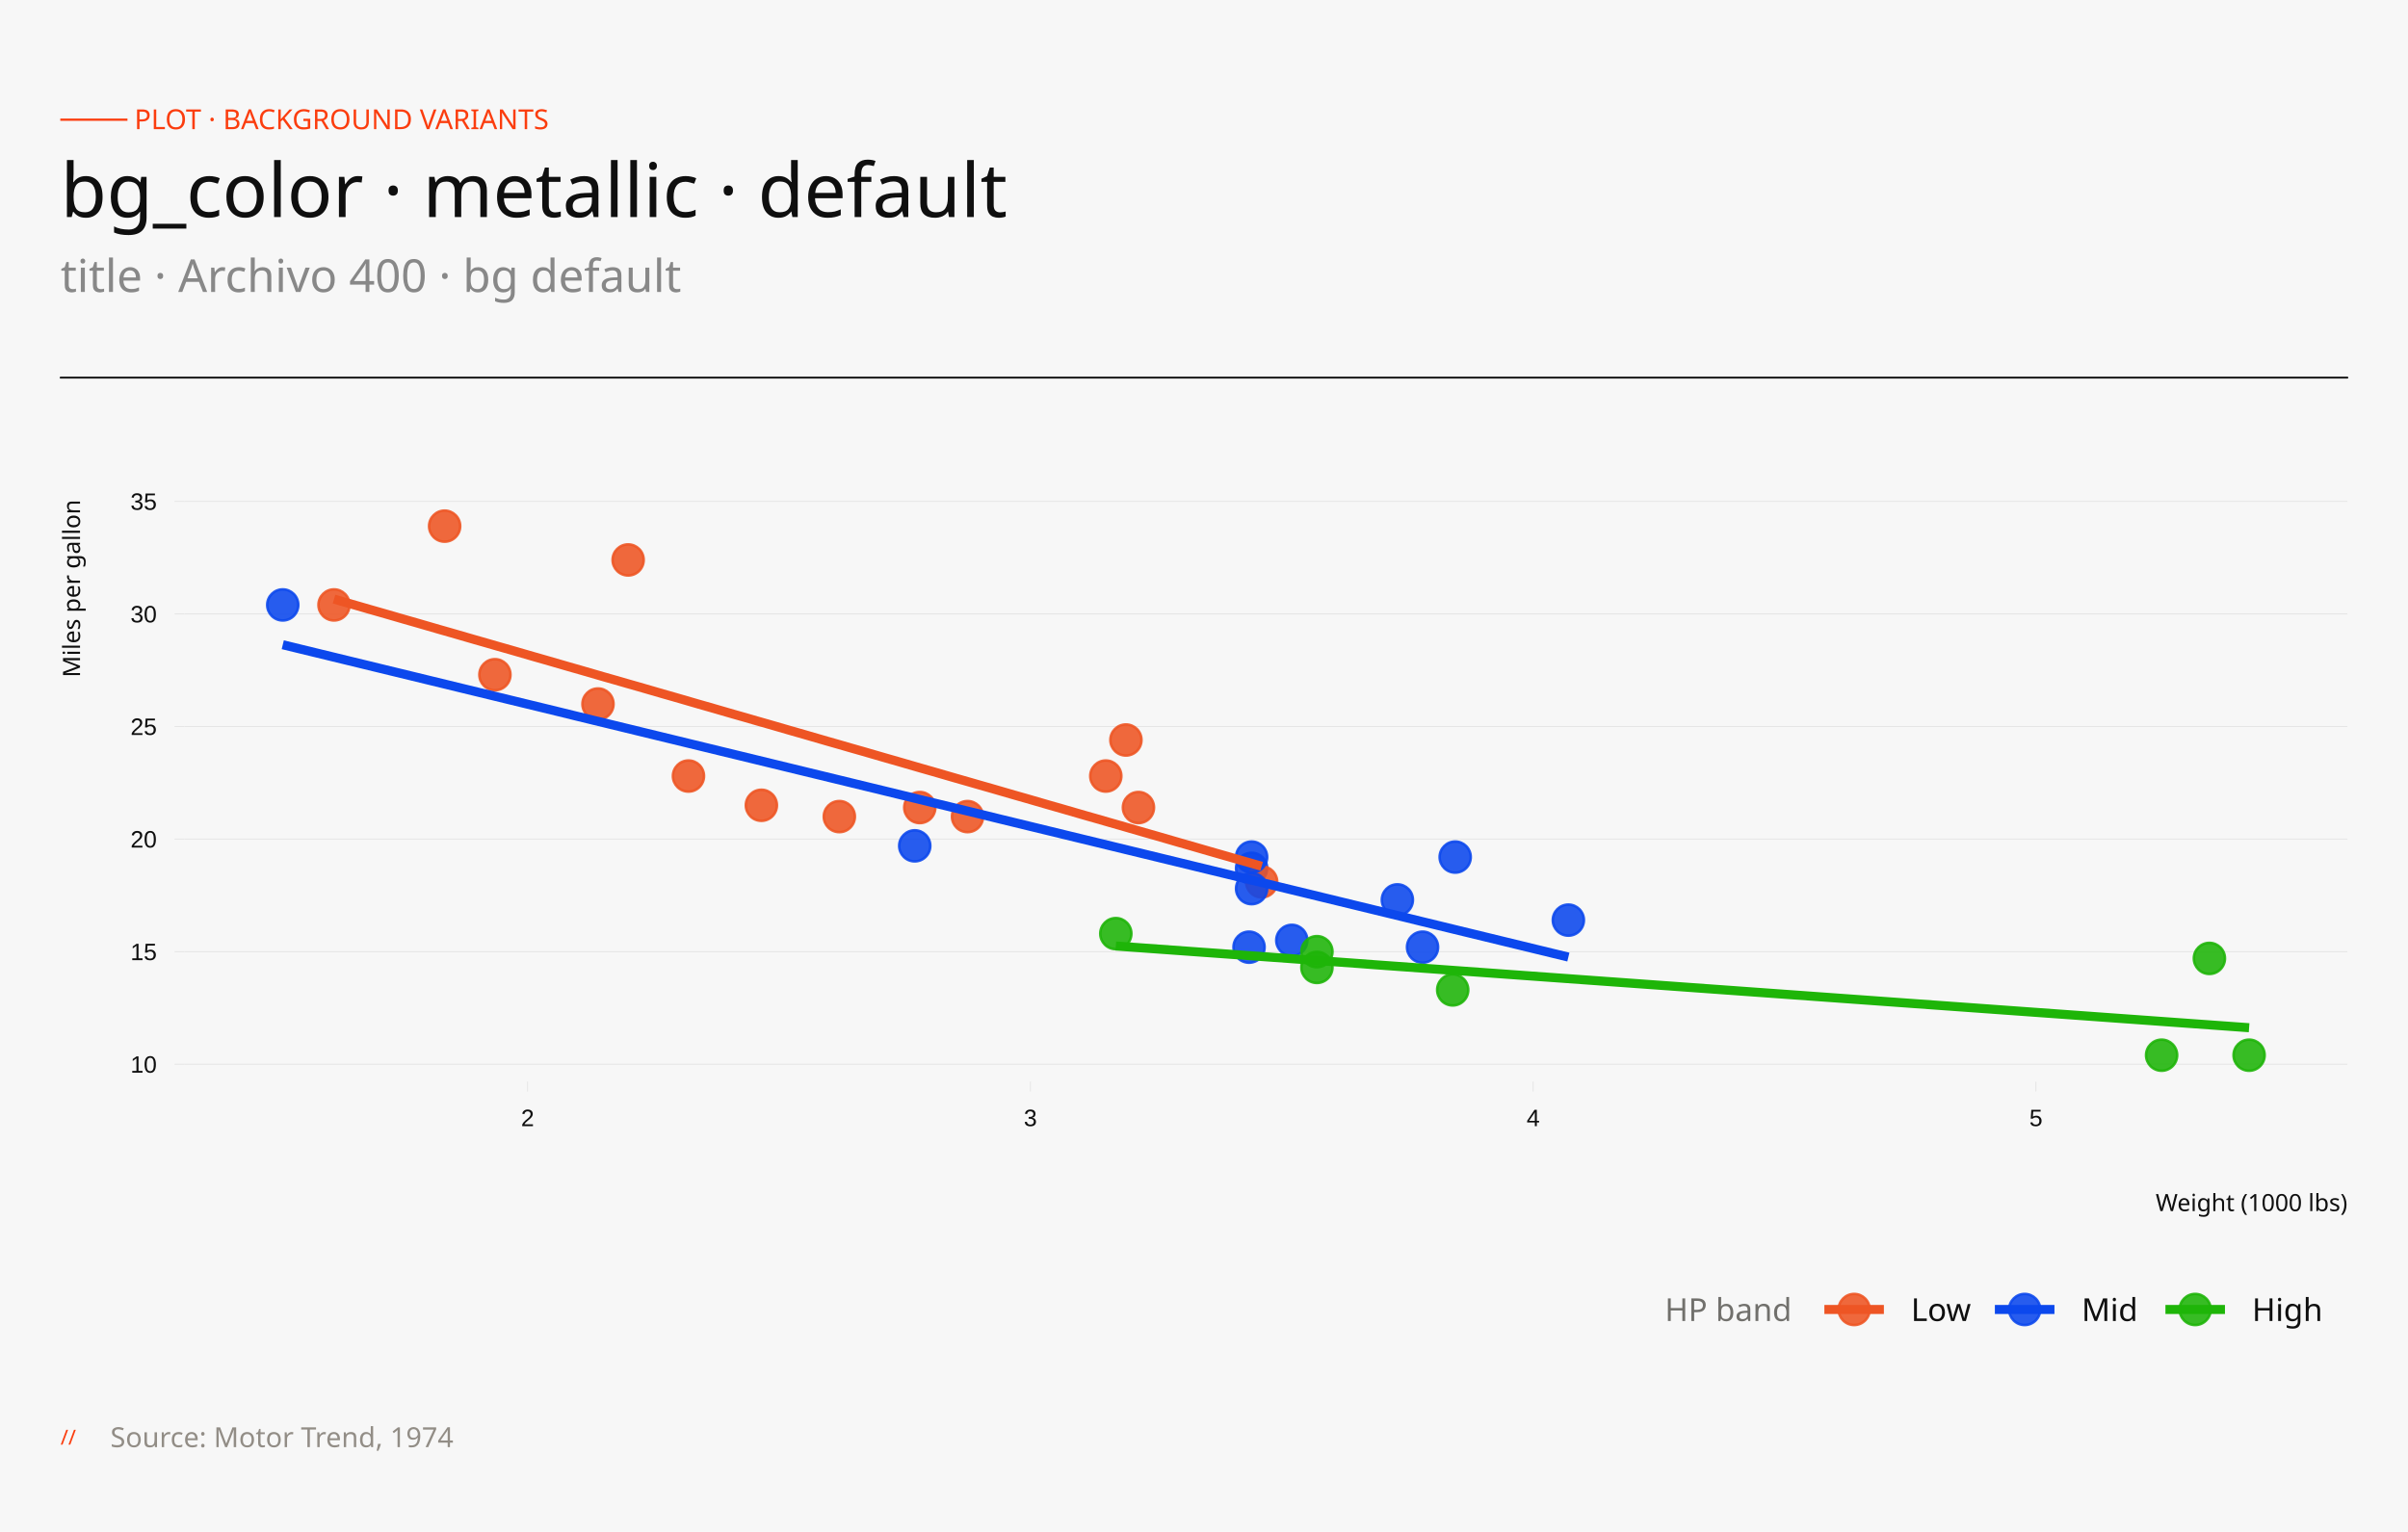
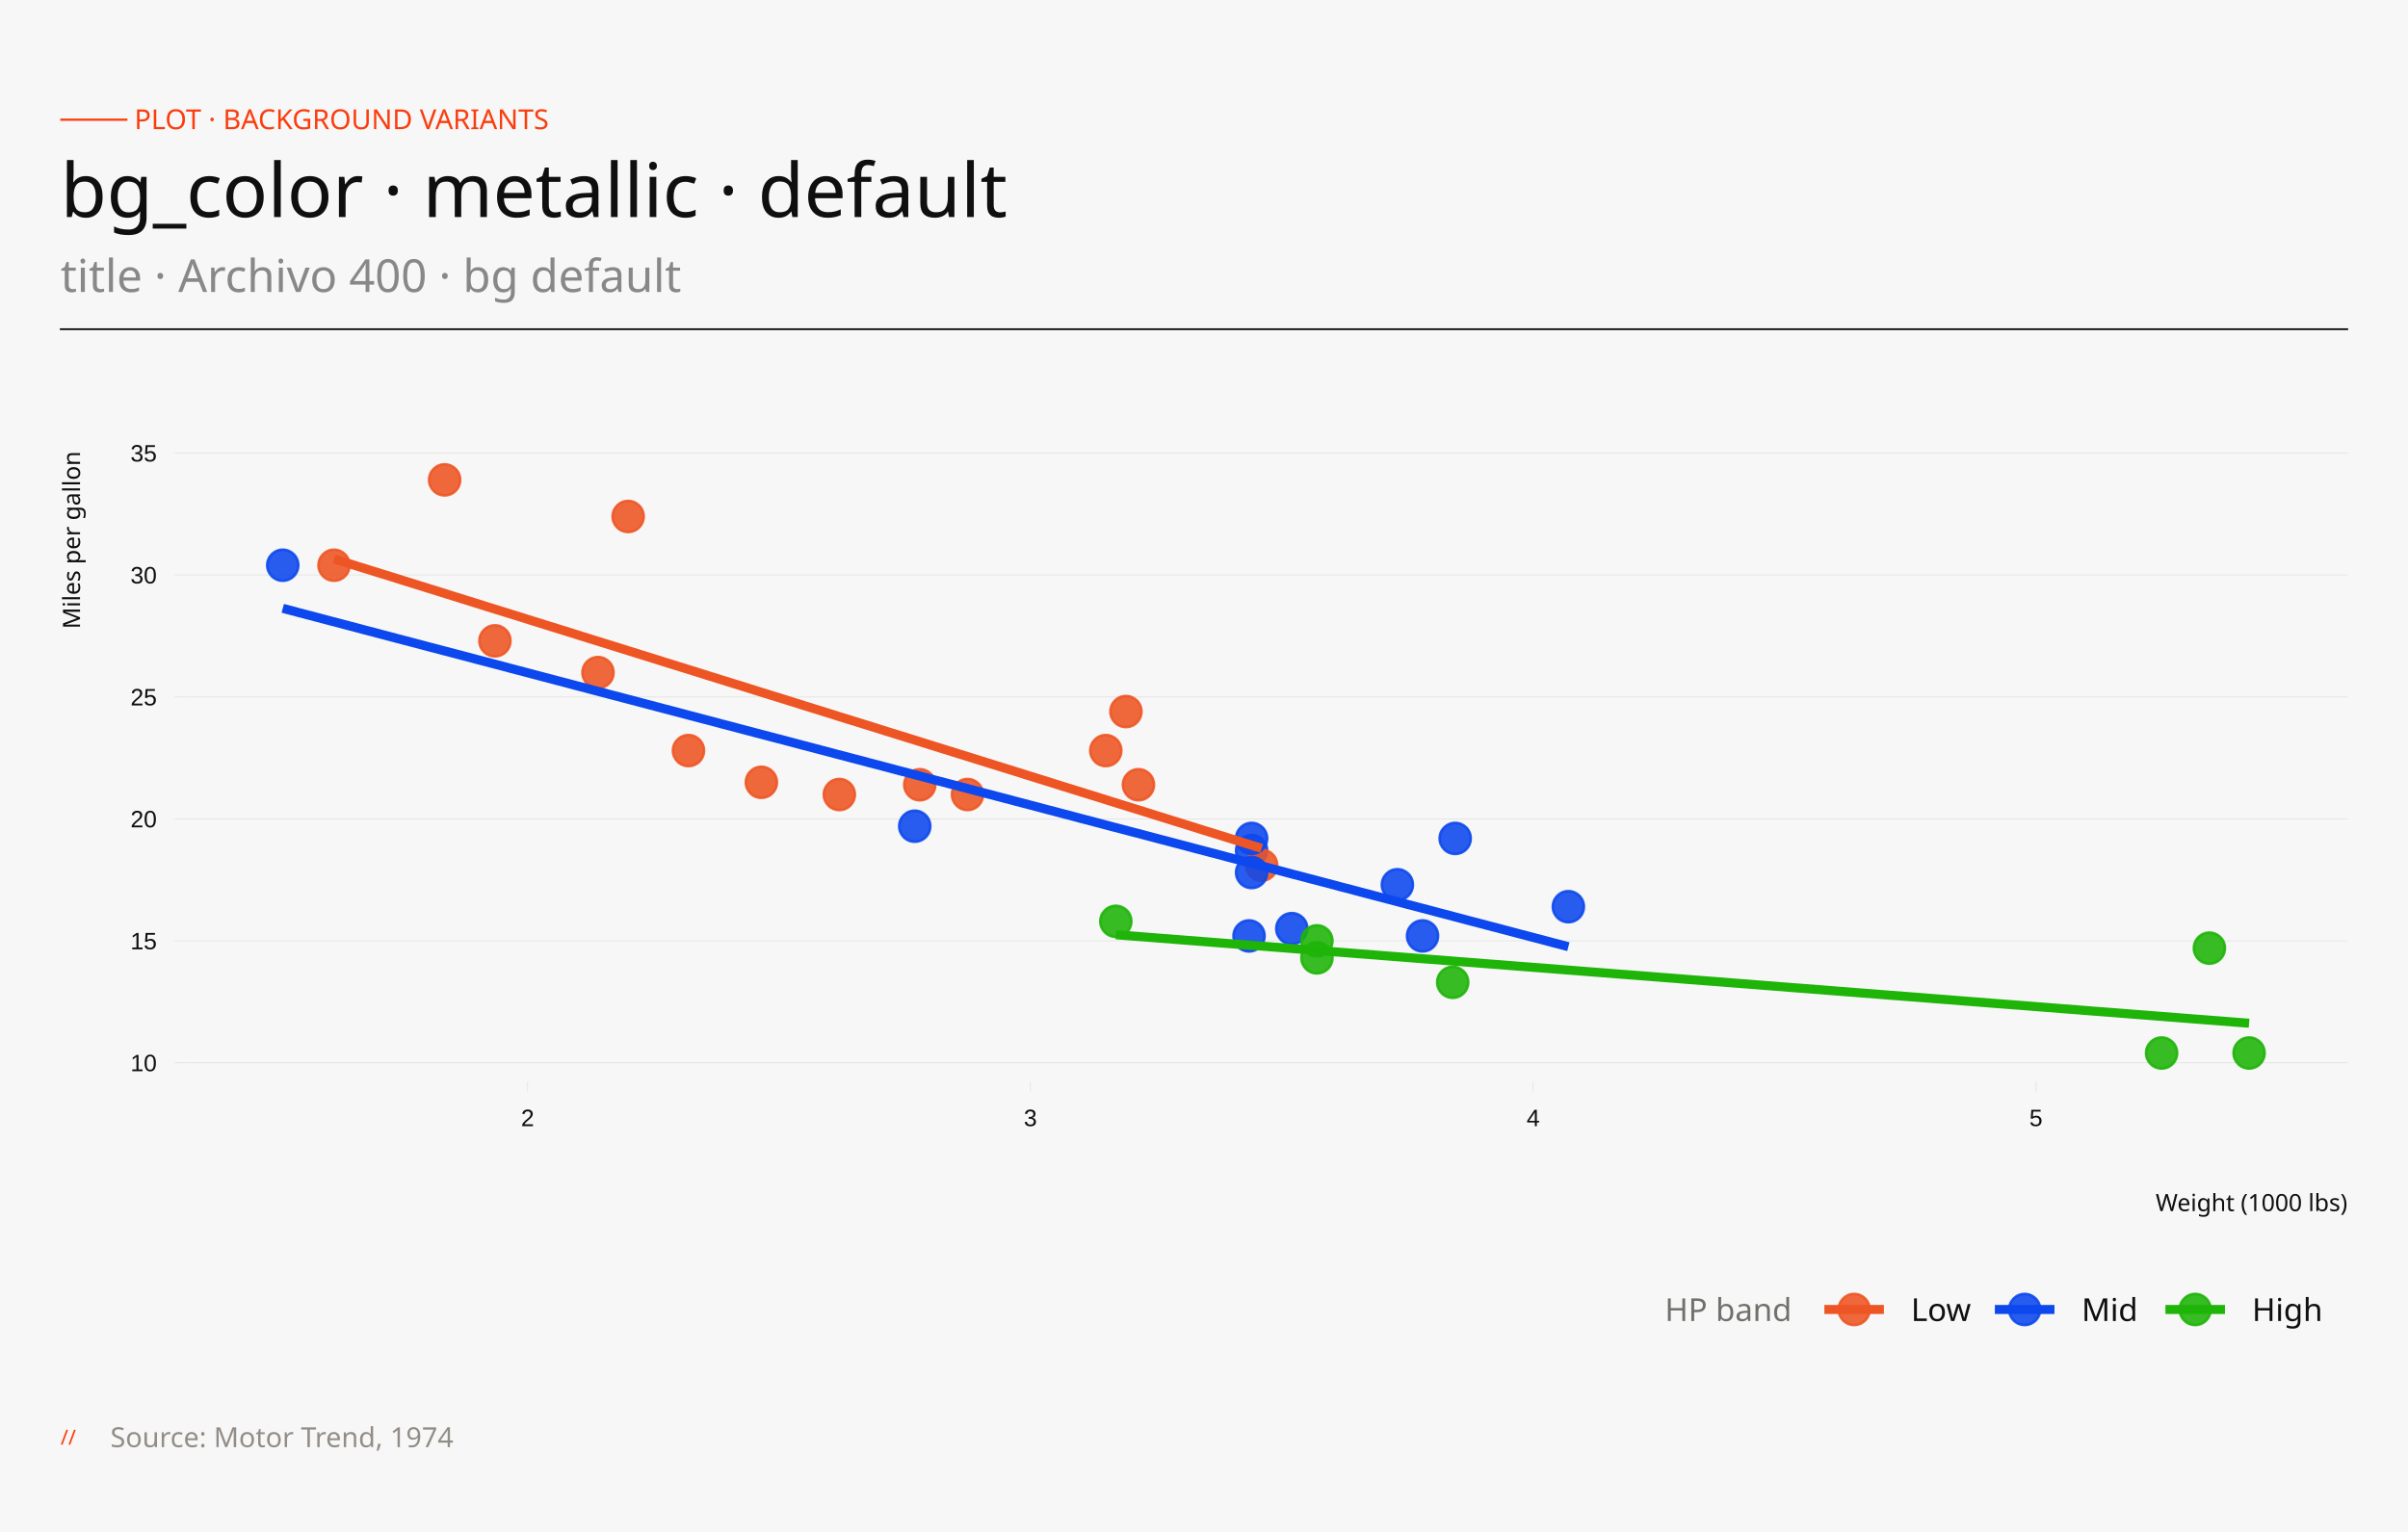
<svg xmlns="http://www.w3.org/2000/svg" width="396.00pt" height="252.00pt" viewBox="0 0 396.00 252.00">
  <g class="svglite">
    <defs>
      <style type="text/css">
    .svglite line, .svglite polyline, .svglite polygon, .svglite path, .svglite rect, .svglite circle {
      fill: none;
      stroke: #000000;
      stroke-linecap: round;
      stroke-linejoin: round;
      stroke-miterlimit: 10.00;
    }
    .svglite text {
      white-space: pre;
    }
    .svglite g.glyphgroup path {
      fill: inherit;
      stroke: none;
    }
  </style>
    </defs>
    <rect width="100%" height="100%" style="stroke: none; fill: none;" />
    <defs>
      <clipPath id="cpMC4wMHwzOTYuMDB8MC4wMHwyNTIuMDA=">
        <rect x="0.00" y="0.00" width="396.00" height="252.00" />
      </clipPath>
    </defs>
    <g clip-path="url(#cpMC4wMHwzOTYuMDB8MC4wMHwyNTIuMDA=)">
      <rect x="0.00" y="0.00" width="396.00" height="252.00" style="stroke-width: 0.63; stroke: none; fill: #F7F7F7;" />
    </g>
    <defs>
-       <clipPath id="cpMzAuMzN8Mzg2LjA0fDgyLjIwfDE3Ny45Mw==">
-         <rect x="30.33" y="82.20" width="355.71" height="95.73" />
+       <clipPath id="cpMzAuMzN8Mzg2LjA0fDc0LjIzfDE3Ny45Mw==">
+         <rect x="30.33" y="74.23" width="355.71" height="103.70" />
      </clipPath>
    </defs>
-     <g clip-path="url(#cpMzAuMzN8Mzg2LjA0fDgyLjIwfDE3Ny45Mw==)">
-       <rect x="30.33" y="82.20" width="355.71" height="95.73" style="stroke-width: 0.63; stroke: none; fill: #F7F7F7;" />
-       <polyline points="30.33,175.06 386.04,175.06 " style="stroke-width: 0.15; stroke: #E4E4E4; stroke-linecap: butt;" />
-       <polyline points="30.33,156.55 386.04,156.55 " style="stroke-width: 0.15; stroke: #E4E4E4; stroke-linecap: butt;" />
-       <polyline points="30.33,138.03 386.04,138.03 " style="stroke-width: 0.15; stroke: #E4E4E4; stroke-linecap: butt;" />
-       <polyline points="30.33,119.51 386.04,119.51 " style="stroke-width: 0.15; stroke: #E4E4E4; stroke-linecap: butt;" />
-       <polyline points="30.33,100.99 386.04,100.99 " style="stroke-width: 0.15; stroke: #E4E4E4; stroke-linecap: butt;" />
-       <polyline points="30.33,82.48 386.04,82.48 " style="stroke-width: 0.15; stroke: #E4E4E4; stroke-linecap: butt;" />
-       <circle cx="138.03" cy="134.33" r="2.56" style="stroke-width: 0.42; stroke: #EE5524; stroke-opacity: 0.88; fill: #EE5524; fill-opacity: 0.88;" />
-       <circle cx="159.11" cy="134.33" r="2.56" style="stroke-width: 0.42; stroke: #EE5524; stroke-opacity: 0.88; fill: #EE5524; fill-opacity: 0.88;" />
-       <circle cx="113.22" cy="127.66" r="2.56" style="stroke-width: 0.42; stroke: #EE5524; stroke-opacity: 0.88; fill: #EE5524; fill-opacity: 0.88;" />
-       <circle cx="187.22" cy="132.84" r="2.56" style="stroke-width: 0.42; stroke: #EE5524; stroke-opacity: 0.88; fill: #EE5524; fill-opacity: 0.88;" />
-       <circle cx="205.83" cy="142.84" r="2.56" style="stroke-width: 0.42; stroke: #0C48ED; stroke-opacity: 0.88; fill: #0C48ED; fill-opacity: 0.88;" />
-       <circle cx="207.48" cy="145.07" r="2.56" style="stroke-width: 0.42; stroke: #EE5524; stroke-opacity: 0.88; fill: #EE5524; fill-opacity: 0.88;" />
-       <circle cx="216.57" cy="159.14" r="2.56" style="stroke-width: 0.42; stroke: #1EB508; stroke-opacity: 0.88; fill: #1EB508; fill-opacity: 0.88;" />
-       <circle cx="185.16" cy="121.73" r="2.56" style="stroke-width: 0.42; stroke: #EE5524; stroke-opacity: 0.88; fill: #EE5524; fill-opacity: 0.88;" />
-       <circle cx="181.85" cy="127.66" r="2.56" style="stroke-width: 0.42; stroke: #EE5524; stroke-opacity: 0.88; fill: #EE5524; fill-opacity: 0.88;" />
-       <circle cx="205.83" cy="140.99" r="2.56" style="stroke-width: 0.42; stroke: #0C48ED; stroke-opacity: 0.88; fill: #0C48ED; fill-opacity: 0.88;" />
-       <circle cx="205.83" cy="146.18" r="2.56" style="stroke-width: 0.42; stroke: #0C48ED; stroke-opacity: 0.88; fill: #0C48ED; fill-opacity: 0.88;" />
-       <circle cx="257.92" cy="151.36" r="2.56" style="stroke-width: 0.42; stroke: #0C48ED; stroke-opacity: 0.88; fill: #0C48ED; fill-opacity: 0.88;" />
-       <circle cx="229.80" cy="148.03" r="2.56" style="stroke-width: 0.42; stroke: #0C48ED; stroke-opacity: 0.88; fill: #0C48ED; fill-opacity: 0.88;" />
-       <circle cx="233.94" cy="155.81" r="2.56" style="stroke-width: 0.42; stroke: #0C48ED; stroke-opacity: 0.88; fill: #0C48ED; fill-opacity: 0.88;" />
-       <circle cx="355.48" cy="173.58" r="2.56" style="stroke-width: 0.42; stroke: #1EB508; stroke-opacity: 0.88; fill: #1EB508; fill-opacity: 0.88;" />
-       <circle cx="369.87" cy="173.58" r="2.56" style="stroke-width: 0.42; stroke: #1EB508; stroke-opacity: 0.88; fill: #1EB508; fill-opacity: 0.88;" />
-       <circle cx="363.34" cy="157.66" r="2.56" style="stroke-width: 0.42; stroke: #1EB508; stroke-opacity: 0.88; fill: #1EB508; fill-opacity: 0.88;" />
-       <circle cx="103.30" cy="92.11" r="2.56" style="stroke-width: 0.42; stroke: #EE5524; stroke-opacity: 0.88; fill: #EE5524; fill-opacity: 0.88;" />
-       <circle cx="54.93" cy="99.51" r="2.56" style="stroke-width: 0.42; stroke: #EE5524; stroke-opacity: 0.88; fill: #EE5524; fill-opacity: 0.88;" />
-       <circle cx="73.12" cy="86.55" r="2.56" style="stroke-width: 0.42; stroke: #EE5524; stroke-opacity: 0.88; fill: #EE5524; fill-opacity: 0.88;" />
-       <circle cx="125.21" cy="132.47" r="2.56" style="stroke-width: 0.42; stroke: #EE5524; stroke-opacity: 0.88; fill: #EE5524; fill-opacity: 0.88;" />
-       <circle cx="212.44" cy="154.69" r="2.56" style="stroke-width: 0.42; stroke: #0C48ED; stroke-opacity: 0.88; fill: #0C48ED; fill-opacity: 0.88;" />
-       <circle cx="205.41" cy="155.81" r="2.56" style="stroke-width: 0.42; stroke: #0C48ED; stroke-opacity: 0.88; fill: #0C48ED; fill-opacity: 0.88;" />
-       <circle cx="238.90" cy="162.84" r="2.56" style="stroke-width: 0.42; stroke: #1EB508; stroke-opacity: 0.88; fill: #1EB508; fill-opacity: 0.88;" />
-       <circle cx="239.31" cy="140.99" r="2.56" style="stroke-width: 0.42; stroke: #0C48ED; stroke-opacity: 0.88; fill: #0C48ED; fill-opacity: 0.88;" />
-       <circle cx="81.39" cy="110.99" r="2.56" style="stroke-width: 0.42; stroke: #EE5524; stroke-opacity: 0.88; fill: #EE5524; fill-opacity: 0.88;" />
-       <circle cx="98.34" cy="115.81" r="2.56" style="stroke-width: 0.42; stroke: #EE5524; stroke-opacity: 0.88; fill: #EE5524; fill-opacity: 0.88;" />
-       <circle cx="46.50" cy="99.51" r="2.56" style="stroke-width: 0.42; stroke: #0C48ED; stroke-opacity: 0.88; fill: #0C48ED; fill-opacity: 0.88;" />
-       <circle cx="183.50" cy="153.58" r="2.56" style="stroke-width: 0.42; stroke: #1EB508; stroke-opacity: 0.88; fill: #1EB508; fill-opacity: 0.88;" />
-       <circle cx="150.43" cy="139.14" r="2.56" style="stroke-width: 0.42; stroke: #0C48ED; stroke-opacity: 0.88; fill: #0C48ED; fill-opacity: 0.88;" />
-       <circle cx="216.57" cy="156.55" r="2.56" style="stroke-width: 0.42; stroke: #1EB508; stroke-opacity: 0.88; fill: #1EB508; fill-opacity: 0.88;" />
-       <circle cx="151.26" cy="132.84" r="2.56" style="stroke-width: 0.42; stroke: #EE5524; stroke-opacity: 0.88; fill: #EE5524; fill-opacity: 0.88;" />
-       <polyline points="54.93,98.55 56.86,99.11 58.79,99.66 60.72,100.22 62.65,100.77 64.59,101.33 66.52,101.89 68.45,102.44 70.38,103.00 72.31,103.56 74.24,104.11 76.17,104.67 78.10,105.23 80.03,105.78 81.96,106.34 83.90,106.89 85.83,107.45 87.76,108.01 89.69,108.56 91.62,109.12 93.55,109.68 95.48,110.23 97.41,110.79 99.34,111.35 101.27,111.90 103.21,112.46 105.14,113.01 107.07,113.57 109.00,114.13 110.93,114.68 112.86,115.24 114.79,115.80 116.72,116.35 118.65,116.91 120.58,117.47 122.52,118.02 124.45,118.58 126.38,119.13 128.31,119.69 130.24,120.25 132.17,120.80 134.10,121.36 136.03,121.92 137.96,122.47 139.89,123.03 141.83,123.58 143.76,124.14 145.69,124.70 147.62,125.25 149.55,125.81 151.48,126.37 153.41,126.92 155.34,127.48 157.27,128.04 159.20,128.59 161.14,129.15 163.07,129.70 165.00,130.26 166.93,130.82 168.86,131.37 170.79,131.93 172.72,132.49 174.65,133.04 176.58,133.60 178.51,134.16 180.45,134.71 182.38,135.27 184.31,135.82 186.24,136.38 188.17,136.94 190.10,137.49 192.03,138.05 193.96,138.61 195.89,139.16 197.82,139.72 199.76,140.28 201.69,140.83 203.62,141.39 205.55,141.94 207.48,142.50 " style="stroke-width: 1.49; stroke: #EE5524; stroke-linecap: butt;" />
-       <polyline points="46.50,106.06 49.17,106.71 51.85,107.36 54.53,108.01 57.20,108.66 59.88,109.31 62.55,109.96 65.23,110.61 67.91,111.26 70.58,111.91 73.26,112.56 75.93,113.21 78.61,113.86 81.29,114.51 83.96,115.16 86.64,115.81 89.32,116.46 91.99,117.11 94.67,117.77 97.34,118.42 100.02,119.07 102.70,119.72 105.37,120.37 108.05,121.02 110.73,121.67 113.40,122.32 116.08,122.97 118.75,123.62 121.43,124.27 124.11,124.92 126.78,125.57 129.46,126.22 132.13,126.87 134.81,127.52 137.49,128.17 140.16,128.82 142.84,129.47 145.52,130.12 148.19,130.77 150.87,131.42 153.54,132.07 156.22,132.72 158.90,133.37 161.57,134.02 164.25,134.68 166.93,135.33 169.60,135.98 172.28,136.63 174.95,137.28 177.63,137.93 180.31,138.58 182.98,139.23 185.66,139.88 188.34,140.53 191.01,141.18 193.69,141.83 196.36,142.48 199.04,143.13 201.72,143.78 204.39,144.43 207.07,145.08 209.74,145.73 212.42,146.38 215.10,147.03 217.77,147.68 220.45,148.33 223.13,148.98 225.80,149.63 228.48,150.28 231.15,150.93 233.83,151.59 236.51,152.24 239.18,152.89 241.86,153.54 244.54,154.19 247.21,154.84 249.89,155.49 252.56,156.14 255.24,156.79 257.92,157.44 " style="stroke-width: 1.49; stroke: #0C48ED; stroke-linecap: butt;" />
-       <polyline points="183.50,155.62 185.86,155.79 188.22,155.96 190.58,156.13 192.94,156.30 195.30,156.47 197.66,156.64 200.02,156.81 202.37,156.98 204.73,157.15 207.09,157.32 209.45,157.49 211.81,157.66 214.17,157.83 216.53,158.00 218.89,158.17 221.25,158.34 223.61,158.51 225.97,158.69 228.32,158.86 230.68,159.03 233.04,159.20 235.40,159.37 237.76,159.54 240.12,159.71 242.48,159.88 244.84,160.05 247.20,160.22 249.56,160.39 251.91,160.56 254.27,160.73 256.63,160.90 258.99,161.07 261.35,161.24 263.71,161.41 266.07,161.58 268.43,161.75 270.79,161.92 273.15,162.09 275.51,162.26 277.86,162.43 280.22,162.60 282.58,162.77 284.94,162.94 287.30,163.11 289.66,163.28 292.02,163.45 294.38,163.62 296.74,163.79 299.10,163.96 301.46,164.13 303.81,164.30 306.17,164.47 308.53,164.64 310.89,164.81 313.25,164.98 315.61,165.15 317.97,165.32 320.33,165.49 322.69,165.66 325.05,165.83 327.41,166.00 329.76,166.17 332.12,166.34 334.48,166.51 336.84,166.68 339.20,166.85 341.56,167.02 343.92,167.19 346.28,167.36 348.64,167.53 351.00,167.70 353.36,167.87 355.71,168.04 358.07,168.21 360.43,168.38 362.79,168.55 365.15,168.72 367.51,168.89 369.87,169.06 " style="stroke-width: 1.49; stroke: #1EB508; stroke-linecap: butt;" />
+     <g clip-path="url(#cpMzAuMzN8Mzg2LjA0fDc0LjIzfDE3Ny45Mw==)">
+       <rect x="30.33" y="74.23" width="355.71" height="103.70" style="stroke-width: 0.63; stroke: none; fill: #F7F7F7;" />
+       <polyline points="30.33,174.82 386.04,174.82 " style="stroke-width: 0.15; stroke: #E4E4E4; stroke-linecap: butt;" />
+       <polyline points="30.33,154.77 386.04,154.77 " style="stroke-width: 0.15; stroke: #E4E4E4; stroke-linecap: butt;" />
+       <polyline points="30.33,134.71 386.04,134.71 " style="stroke-width: 0.15; stroke: #E4E4E4; stroke-linecap: butt;" />
+       <polyline points="30.33,114.65 386.04,114.65 " style="stroke-width: 0.15; stroke: #E4E4E4; stroke-linecap: butt;" />
+       <polyline points="30.33,94.59 386.04,94.59 " style="stroke-width: 0.15; stroke: #E4E4E4; stroke-linecap: butt;" />
+       <polyline points="30.33,74.53 386.04,74.53 " style="stroke-width: 0.15; stroke: #E4E4E4; stroke-linecap: butt;" />
+       <circle cx="138.03" cy="130.70" r="2.56" style="stroke-width: 0.42; stroke: #EE5524; stroke-opacity: 0.88; fill: #EE5524; fill-opacity: 0.88;" />
+       <circle cx="159.11" cy="130.70" r="2.56" style="stroke-width: 0.42; stroke: #EE5524; stroke-opacity: 0.88; fill: #EE5524; fill-opacity: 0.88;" />
+       <circle cx="113.22" cy="123.47" r="2.56" style="stroke-width: 0.42; stroke: #EE5524; stroke-opacity: 0.88; fill: #EE5524; fill-opacity: 0.88;" />
+       <circle cx="187.22" cy="129.09" r="2.56" style="stroke-width: 0.42; stroke: #EE5524; stroke-opacity: 0.88; fill: #EE5524; fill-opacity: 0.88;" />
+       <circle cx="205.83" cy="139.92" r="2.56" style="stroke-width: 0.42; stroke: #0C48ED; stroke-opacity: 0.88; fill: #0C48ED; fill-opacity: 0.88;" />
+       <circle cx="207.48" cy="142.33" r="2.56" style="stroke-width: 0.42; stroke: #EE5524; stroke-opacity: 0.88; fill: #EE5524; fill-opacity: 0.88;" />
+       <circle cx="216.57" cy="157.57" r="2.56" style="stroke-width: 0.42; stroke: #1EB508; stroke-opacity: 0.88; fill: #1EB508; fill-opacity: 0.88;" />
+       <circle cx="185.16" cy="117.05" r="2.56" style="stroke-width: 0.42; stroke: #EE5524; stroke-opacity: 0.88; fill: #EE5524; fill-opacity: 0.88;" />
+       <circle cx="181.85" cy="123.47" r="2.56" style="stroke-width: 0.42; stroke: #EE5524; stroke-opacity: 0.88; fill: #EE5524; fill-opacity: 0.88;" />
+       <circle cx="205.83" cy="137.92" r="2.56" style="stroke-width: 0.42; stroke: #0C48ED; stroke-opacity: 0.88; fill: #0C48ED; fill-opacity: 0.88;" />
+       <circle cx="205.83" cy="143.53" r="2.56" style="stroke-width: 0.42; stroke: #0C48ED; stroke-opacity: 0.88; fill: #0C48ED; fill-opacity: 0.88;" />
+       <circle cx="257.92" cy="149.15" r="2.56" style="stroke-width: 0.42; stroke: #0C48ED; stroke-opacity: 0.88; fill: #0C48ED; fill-opacity: 0.88;" />
+       <circle cx="229.80" cy="145.54" r="2.56" style="stroke-width: 0.42; stroke: #0C48ED; stroke-opacity: 0.88; fill: #0C48ED; fill-opacity: 0.88;" />
+       <circle cx="233.94" cy="153.96" r="2.56" style="stroke-width: 0.42; stroke: #0C48ED; stroke-opacity: 0.88; fill: #0C48ED; fill-opacity: 0.88;" />
+       <circle cx="355.48" cy="173.22" r="2.56" style="stroke-width: 0.42; stroke: #1EB508; stroke-opacity: 0.88; fill: #1EB508; fill-opacity: 0.88;" />
+       <circle cx="369.87" cy="173.22" r="2.56" style="stroke-width: 0.42; stroke: #1EB508; stroke-opacity: 0.88; fill: #1EB508; fill-opacity: 0.88;" />
+       <circle cx="363.34" cy="155.97" r="2.56" style="stroke-width: 0.42; stroke: #1EB508; stroke-opacity: 0.88; fill: #1EB508; fill-opacity: 0.88;" />
+       <circle cx="103.30" cy="84.96" r="2.56" style="stroke-width: 0.42; stroke: #EE5524; stroke-opacity: 0.88; fill: #EE5524; fill-opacity: 0.88;" />
+       <circle cx="54.93" cy="92.98" r="2.56" style="stroke-width: 0.42; stroke: #EE5524; stroke-opacity: 0.88; fill: #EE5524; fill-opacity: 0.88;" />
+       <circle cx="73.12" cy="78.94" r="2.56" style="stroke-width: 0.42; stroke: #EE5524; stroke-opacity: 0.88; fill: #EE5524; fill-opacity: 0.88;" />
+       <circle cx="125.21" cy="128.69" r="2.56" style="stroke-width: 0.42; stroke: #EE5524; stroke-opacity: 0.88; fill: #EE5524; fill-opacity: 0.88;" />
+       <circle cx="212.44" cy="152.76" r="2.56" style="stroke-width: 0.42; stroke: #0C48ED; stroke-opacity: 0.88; fill: #0C48ED; fill-opacity: 0.88;" />
+       <circle cx="205.41" cy="153.96" r="2.56" style="stroke-width: 0.42; stroke: #0C48ED; stroke-opacity: 0.88; fill: #0C48ED; fill-opacity: 0.88;" />
+       <circle cx="238.90" cy="161.59" r="2.56" style="stroke-width: 0.42; stroke: #1EB508; stroke-opacity: 0.88; fill: #1EB508; fill-opacity: 0.88;" />
+       <circle cx="239.31" cy="137.92" r="2.56" style="stroke-width: 0.42; stroke: #0C48ED; stroke-opacity: 0.88; fill: #0C48ED; fill-opacity: 0.88;" />
+       <circle cx="81.39" cy="105.42" r="2.56" style="stroke-width: 0.42; stroke: #EE5524; stroke-opacity: 0.88; fill: #EE5524; fill-opacity: 0.88;" />
+       <circle cx="98.34" cy="110.64" r="2.56" style="stroke-width: 0.42; stroke: #EE5524; stroke-opacity: 0.88; fill: #EE5524; fill-opacity: 0.88;" />
+       <circle cx="46.50" cy="92.98" r="2.56" style="stroke-width: 0.42; stroke: #0C48ED; stroke-opacity: 0.88; fill: #0C48ED; fill-opacity: 0.88;" />
+       <circle cx="183.50" cy="151.56" r="2.56" style="stroke-width: 0.42; stroke: #1EB508; stroke-opacity: 0.88; fill: #1EB508; fill-opacity: 0.88;" />
+       <circle cx="150.43" cy="135.91" r="2.56" style="stroke-width: 0.42; stroke: #0C48ED; stroke-opacity: 0.88; fill: #0C48ED; fill-opacity: 0.88;" />
+       <circle cx="216.57" cy="154.77" r="2.56" style="stroke-width: 0.42; stroke: #1EB508; stroke-opacity: 0.88; fill: #1EB508; fill-opacity: 0.88;" />
+       <circle cx="151.26" cy="129.09" r="2.56" style="stroke-width: 0.42; stroke: #EE5524; stroke-opacity: 0.88; fill: #EE5524; fill-opacity: 0.88;" />
+       <polyline points="54.93,91.94 56.86,92.54 58.79,93.15 60.72,93.75 62.65,94.35 64.59,94.95 66.52,95.56 68.45,96.16 70.38,96.76 72.31,97.36 74.24,97.97 76.17,98.57 78.10,99.17 80.03,99.78 81.96,100.38 83.90,100.98 85.83,101.58 87.76,102.19 89.69,102.79 91.62,103.39 93.55,103.99 95.48,104.60 97.41,105.20 99.34,105.80 101.27,106.40 103.21,107.01 105.14,107.61 107.07,108.21 109.00,108.82 110.93,109.42 112.86,110.02 114.79,110.62 116.72,111.23 118.65,111.83 120.58,112.43 122.52,113.03 124.45,113.64 126.38,114.24 128.31,114.84 130.24,115.44 132.17,116.05 134.10,116.65 136.03,117.25 137.96,117.86 139.89,118.46 141.83,119.06 143.76,119.66 145.69,120.27 147.62,120.87 149.55,121.47 151.48,122.07 153.41,122.68 155.34,123.28 157.27,123.88 159.20,124.48 161.14,125.09 163.07,125.69 165.00,126.29 166.93,126.89 168.86,127.50 170.79,128.10 172.72,128.70 174.65,129.31 176.58,129.91 178.51,130.51 180.45,131.11 182.38,131.72 184.31,132.32 186.24,132.92 188.17,133.52 190.10,134.13 192.03,134.73 193.96,135.33 195.89,135.93 197.82,136.54 199.76,137.14 201.69,137.74 203.62,138.35 205.55,138.95 207.48,139.55 " style="stroke-width: 1.49; stroke: #EE5524; stroke-linecap: butt;" />
+       <polyline points="46.50,100.07 49.17,100.78 51.85,101.48 54.53,102.19 57.20,102.89 59.88,103.60 62.55,104.30 65.23,105.01 67.91,105.71 70.58,106.42 73.26,107.12 75.93,107.82 78.61,108.53 81.29,109.23 83.96,109.94 86.64,110.64 89.32,111.35 91.99,112.05 94.67,112.76 97.34,113.46 100.02,114.17 102.70,114.87 105.37,115.57 108.05,116.28 110.73,116.98 113.40,117.69 116.08,118.39 118.75,119.10 121.43,119.80 124.11,120.51 126.78,121.21 129.46,121.91 132.13,122.62 134.81,123.32 137.49,124.03 140.16,124.73 142.84,125.44 145.52,126.14 148.19,126.85 150.87,127.55 153.54,128.26 156.22,128.96 158.90,129.66 161.57,130.37 164.25,131.07 166.93,131.78 169.60,132.48 172.28,133.19 174.95,133.89 177.63,134.60 180.31,135.30 182.98,136.01 185.66,136.71 188.34,137.41 191.01,138.12 193.69,138.82 196.36,139.53 199.04,140.23 201.72,140.94 204.39,141.64 207.07,142.35 209.74,143.05 212.42,143.76 215.10,144.46 217.77,145.16 220.45,145.87 223.13,146.57 225.80,147.28 228.48,147.98 231.15,148.69 233.83,149.39 236.51,150.10 239.18,150.80 241.86,151.51 244.54,152.21 247.21,152.91 249.89,153.62 252.56,154.32 255.24,155.03 257.92,155.73 " style="stroke-width: 1.49; stroke: #0C48ED; stroke-linecap: butt;" />
+       <polyline points="183.50,153.77 185.86,153.95 188.22,154.13 190.58,154.32 192.94,154.50 195.30,154.69 197.66,154.87 200.02,155.06 202.37,155.24 204.73,155.42 207.09,155.61 209.45,155.79 211.81,155.98 214.17,156.16 216.53,156.35 218.89,156.53 221.25,156.71 223.61,156.90 225.97,157.08 228.32,157.27 230.68,157.45 233.04,157.64 235.40,157.82 237.76,158.00 240.12,158.19 242.48,158.37 244.84,158.56 247.20,158.74 249.56,158.93 251.91,159.11 254.27,159.29 256.63,159.48 258.99,159.66 261.35,159.85 263.71,160.03 266.07,160.22 268.43,160.40 270.79,160.58 273.15,160.77 275.51,160.95 277.86,161.14 280.22,161.32 282.58,161.50 284.94,161.69 287.30,161.87 289.66,162.06 292.02,162.24 294.38,162.43 296.74,162.61 299.10,162.79 301.46,162.98 303.81,163.16 306.17,163.35 308.53,163.53 310.89,163.72 313.25,163.90 315.61,164.08 317.97,164.27 320.33,164.45 322.69,164.64 325.05,164.82 327.41,165.01 329.76,165.19 332.12,165.37 334.48,165.56 336.84,165.74 339.20,165.93 341.56,166.11 343.92,166.30 346.28,166.48 348.64,166.66 351.00,166.85 353.36,167.03 355.71,167.22 358.07,167.40 360.43,167.59 362.79,167.77 365.15,167.95 367.51,168.14 369.87,168.32 " style="stroke-width: 1.49; stroke: #1EB508; stroke-linecap: butt;" />
    </g>
    <g clip-path="url(#cpMC4wMHwzOTYuMDB8MC4wMHwyNTIuMDA=)">
-       <text x="25.79" y="176.46" text-anchor="end" style="font-size: 3.90px;fill: #0F0F0F; font-family: &quot;Arial&quot;;" textLength="4.31px" lengthAdjust="spacingAndGlyphs">10</text>
-       <text x="25.79" y="157.94" text-anchor="end" style="font-size: 3.90px;fill: #0F0F0F; font-family: &quot;Arial&quot;;" textLength="4.31px" lengthAdjust="spacingAndGlyphs">15</text>
-       <text x="25.79" y="139.42" text-anchor="end" style="font-size: 3.90px;fill: #0F0F0F; font-family: &quot;Arial&quot;;" textLength="4.31px" lengthAdjust="spacingAndGlyphs">20</text>
-       <text x="25.79" y="120.90" text-anchor="end" style="font-size: 3.90px;fill: #0F0F0F; font-family: &quot;Arial&quot;;" textLength="4.31px" lengthAdjust="spacingAndGlyphs">25</text>
-       <text x="25.79" y="102.39" text-anchor="end" style="font-size: 3.90px;fill: #0F0F0F; font-family: &quot;Arial&quot;;" textLength="4.31px" lengthAdjust="spacingAndGlyphs">30</text>
-       <text x="25.79" y="83.87" text-anchor="end" style="font-size: 3.90px;fill: #0F0F0F; font-family: &quot;Arial&quot;;" textLength="4.31px" lengthAdjust="spacingAndGlyphs">35</text>
-       <polyline points="28.71,175.06 30.33,175.06 " style="stroke-width: 0.15; stroke: #E4E4E4; stroke-linecap: butt;" />
-       <polyline points="28.71,156.55 30.33,156.55 " style="stroke-width: 0.15; stroke: #E4E4E4; stroke-linecap: butt;" />
-       <polyline points="28.71,138.03 30.33,138.03 " style="stroke-width: 0.15; stroke: #E4E4E4; stroke-linecap: butt;" />
-       <polyline points="28.71,119.51 30.33,119.51 " style="stroke-width: 0.15; stroke: #E4E4E4; stroke-linecap: butt;" />
-       <polyline points="28.71,100.99 30.33,100.99 " style="stroke-width: 0.15; stroke: #E4E4E4; stroke-linecap: butt;" />
-       <polyline points="28.71,82.48 30.33,82.48 " style="stroke-width: 0.15; stroke: #E4E4E4; stroke-linecap: butt;" />
+       <text x="25.79" y="176.22" text-anchor="end" style="font-size: 3.90px;fill: #0F0F0F; font-family: &quot;Arial&quot;;" textLength="4.31px" lengthAdjust="spacingAndGlyphs">10</text>
+       <text x="25.79" y="156.16" text-anchor="end" style="font-size: 3.90px;fill: #0F0F0F; font-family: &quot;Arial&quot;;" textLength="4.31px" lengthAdjust="spacingAndGlyphs">15</text>
+       <text x="25.79" y="136.10" text-anchor="end" style="font-size: 3.90px;fill: #0F0F0F; font-family: &quot;Arial&quot;;" textLength="4.31px" lengthAdjust="spacingAndGlyphs">20</text>
+       <text x="25.79" y="116.04" text-anchor="end" style="font-size: 3.90px;fill: #0F0F0F; font-family: &quot;Arial&quot;;" textLength="4.31px" lengthAdjust="spacingAndGlyphs">25</text>
+       <text x="25.79" y="95.98" text-anchor="end" style="font-size: 3.90px;fill: #0F0F0F; font-family: &quot;Arial&quot;;" textLength="4.31px" lengthAdjust="spacingAndGlyphs">30</text>
+       <text x="25.79" y="75.92" text-anchor="end" style="font-size: 3.90px;fill: #0F0F0F; font-family: &quot;Arial&quot;;" textLength="4.31px" lengthAdjust="spacingAndGlyphs">35</text>
+       <polyline points="28.71,174.82 30.33,174.82 " style="stroke-width: 0.15; stroke: #E4E4E4; stroke-linecap: butt;" />
+       <polyline points="28.71,154.77 30.33,154.77 " style="stroke-width: 0.15; stroke: #E4E4E4; stroke-linecap: butt;" />
+       <polyline points="28.71,134.71 30.33,134.71 " style="stroke-width: 0.15; stroke: #E4E4E4; stroke-linecap: butt;" />
+       <polyline points="28.71,114.65 30.33,114.65 " style="stroke-width: 0.15; stroke: #E4E4E4; stroke-linecap: butt;" />
+       <polyline points="28.71,94.59 30.33,94.59 " style="stroke-width: 0.15; stroke: #E4E4E4; stroke-linecap: butt;" />
+       <polyline points="28.71,74.53 30.33,74.53 " style="stroke-width: 0.15; stroke: #E4E4E4; stroke-linecap: butt;" />
      <polyline points="86.76,179.55 86.76,177.93 " style="stroke-width: 0.15; stroke: #E4E4E4; stroke-linecap: butt;" />
      <polyline points="169.45,179.55 169.45,177.93 " style="stroke-width: 0.15; stroke: #E4E4E4; stroke-linecap: butt;" />
      <polyline points="252.13,179.55 252.13,177.93 " style="stroke-width: 0.15; stroke: #E4E4E4; stroke-linecap: butt;" />
      <polyline points="334.81,179.55 334.81,177.93 " style="stroke-width: 0.15; stroke: #E4E4E4; stroke-linecap: butt;" />
      <text x="86.76" y="185.25" text-anchor="middle" style="font-size: 3.90px;fill: #0F0F0F; font-family: &quot;Arial&quot;;" textLength="2.16px" lengthAdjust="spacingAndGlyphs">2</text>
      <text x="169.45" y="185.25" text-anchor="middle" style="font-size: 3.90px;fill: #0F0F0F; font-family: &quot;Arial&quot;;" textLength="2.16px" lengthAdjust="spacingAndGlyphs">3</text>
      <text x="252.13" y="185.25" text-anchor="middle" style="font-size: 3.90px;fill: #0F0F0F; font-family: &quot;Arial&quot;;" textLength="2.16px" lengthAdjust="spacingAndGlyphs">4</text>
      <text x="334.81" y="185.25" text-anchor="middle" style="font-size: 3.90px;fill: #0F0F0F; font-family: &quot;Arial&quot;;" textLength="2.16px" lengthAdjust="spacingAndGlyphs">5</text>
      <text x="386.04" y="199.23" text-anchor="end" style="font-size: 3.90px; font-weight: 100;fill: #0F0F0F; font-family: &quot;JetBrains Mono&quot;;" textLength="39.58px" lengthAdjust="spacingAndGlyphs">Weight (1000 lbs)</text>
-       <text transform="translate(13.16,82.20) rotate(-90)" text-anchor="end" style="font-size: 3.90px; font-weight: 100;fill: #0F0F0F; font-family: &quot;JetBrains Mono&quot;;" textLength="37.25px" lengthAdjust="spacingAndGlyphs">Miles per gallon</text>
+       <text transform="translate(13.16,74.23) rotate(-90)" text-anchor="end" style="font-size: 3.90px; font-weight: 100;fill: #0F0F0F; font-family: &quot;JetBrains Mono&quot;;" textLength="37.25px" lengthAdjust="spacingAndGlyphs">Miles per gallon</text>
      <rect x="270.56" y="206.05" width="115.48" height="18.72" style="stroke-width: 0.75; stroke: none;" />
      <rect x="270.56" y="206.05" width="115.48" height="18.72" style="stroke-width: 0.63; stroke: none; fill: #F7F7F7;" />
      <text x="273.79" y="217.31" style="font-size: 5.20px;fill: #71706C; font-family: &quot;JetBrains Mono&quot;;" textLength="21.77px" lengthAdjust="spacingAndGlyphs">HP band</text>
      <rect x="298.80" y="209.29" width="12.24" height="12.24" style="stroke-width: 0.63; stroke: none; fill: #F7F7F7;" />
      <circle cx="304.92" cy="215.41" r="2.56" style="stroke-width: 0.42; stroke: #EE5524; stroke-opacity: 0.88; fill: #EE5524; fill-opacity: 0.88;" />
      <line x1="300.02" y1="215.41" x2="309.81" y2="215.41" style="stroke-width: 1.49; stroke: #EE5524; stroke-linecap: butt;" />
      <rect x="326.84" y="209.29" width="12.24" height="12.24" style="stroke-width: 0.63; stroke: none; fill: #F7F7F7;" />
      <circle cx="332.96" cy="215.41" r="2.56" style="stroke-width: 0.42; stroke: #0C48ED; stroke-opacity: 0.88; fill: #0C48ED; fill-opacity: 0.88;" />
      <line x1="328.06" y1="215.41" x2="337.86" y2="215.41" style="stroke-width: 1.49; stroke: #0C48ED; stroke-linecap: butt;" />
      <rect x="354.88" y="209.29" width="12.24" height="12.24" style="stroke-width: 0.63; stroke: none; fill: #F7F7F7;" />
      <circle cx="361.00" cy="215.41" r="2.56" style="stroke-width: 0.42; stroke: #1EB508; stroke-opacity: 0.88; fill: #1EB508; fill-opacity: 0.88;" />
      <line x1="356.11" y1="215.41" x2="365.90" y2="215.41" style="stroke-width: 1.49; stroke: #1EB508; stroke-linecap: butt;" />
      <text x="314.27" y="217.31" style="font-size: 5.20px;fill: #0F0F0F; font-family: &quot;JetBrains Mono&quot;;" textLength="9.33px" lengthAdjust="spacingAndGlyphs">Low</text>
      <text x="342.32" y="217.31" style="font-size: 5.20px;fill: #0F0F0F; font-family: &quot;JetBrains Mono&quot;;" textLength="9.33px" lengthAdjust="spacingAndGlyphs">Mid</text>
      <text x="370.36" y="217.31" style="font-size: 5.20px;fill: #0F0F0F; font-family: &quot;JetBrains Mono&quot;;" textLength="12.44px" lengthAdjust="spacingAndGlyphs">High</text>
      <text x="9.96" y="48.03" style="font-size: 7.47px;fill: #888888; font-family: &quot;Satoshi&quot;;" textLength="102.72px" lengthAdjust="spacingAndGlyphs">title · Archivo 400  ·  bg default</text>
-       <polyline points="9.96,62.12 386.04,62.12 " style="stroke-width: 0.30; stroke: #0F0F0F;" />
+       <polyline points="9.96,54.15 386.04,54.15 " style="stroke-width: 0.30; stroke: #0F0F0F;" />
      <text x="9.96" y="35.70" style="font-size: 12.35px;fill: #0F0F0F; font-family: &quot;Archivo&quot;;" textLength="150.44px" lengthAdjust="spacingAndGlyphs">bg_color · metallic  ·  default</text>
      <text x="9.96" y="21.25" style="font-size: 4.55px;fill: #FB3D0E; font-family: &quot;JetBrains Mono&quot;;" textLength="84.77px" lengthAdjust="spacingAndGlyphs">──── PLOT · BACKGROUND VARIANTS</text>
      <text x="9.96" y="237.64" style="font-size: 3.41px;fill: #FB3D0E; font-family: &quot;JetBrains Mono&quot;;" textLength="8.19px" lengthAdjust="spacingAndGlyphs">//  </text>
      <text x="18.15" y="238.05" style="font-size: 4.55px;fill: #928D86; font-family: &quot;JetBrains Mono&quot;;" textLength="68.36px" lengthAdjust="spacingAndGlyphs">Source: Motor Trend, 1974</text>
    </g>
  </g>
</svg>
